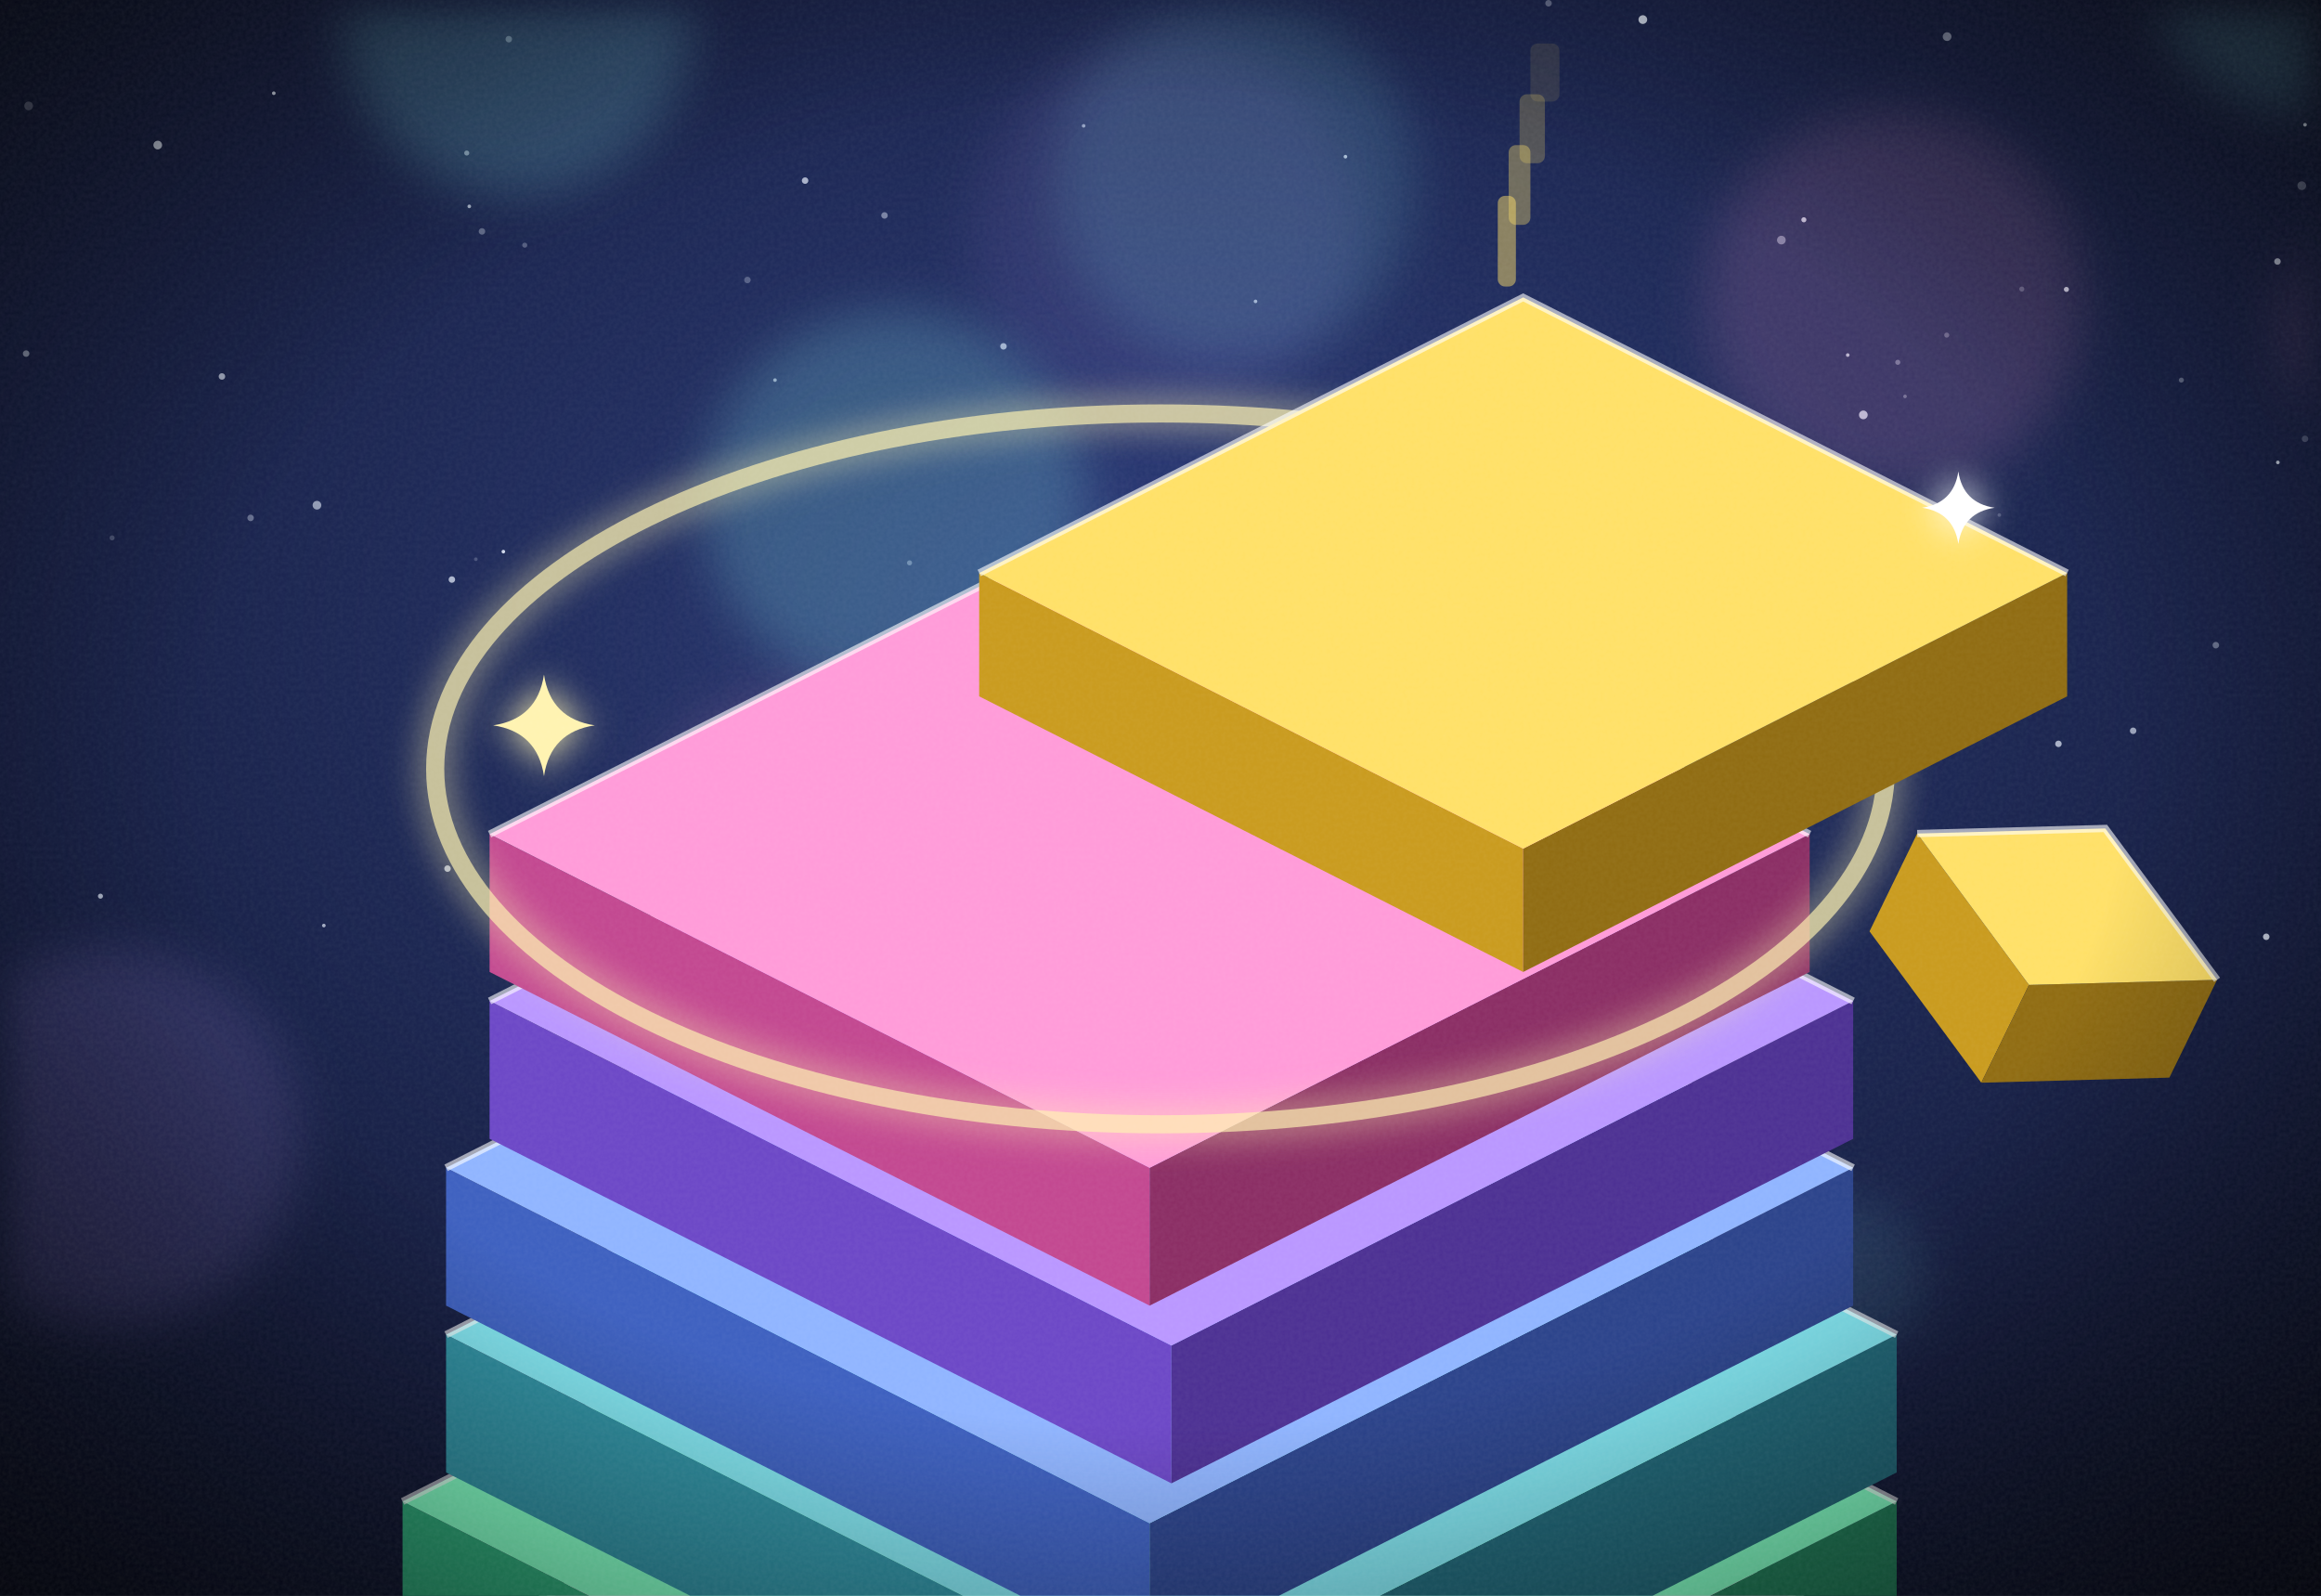
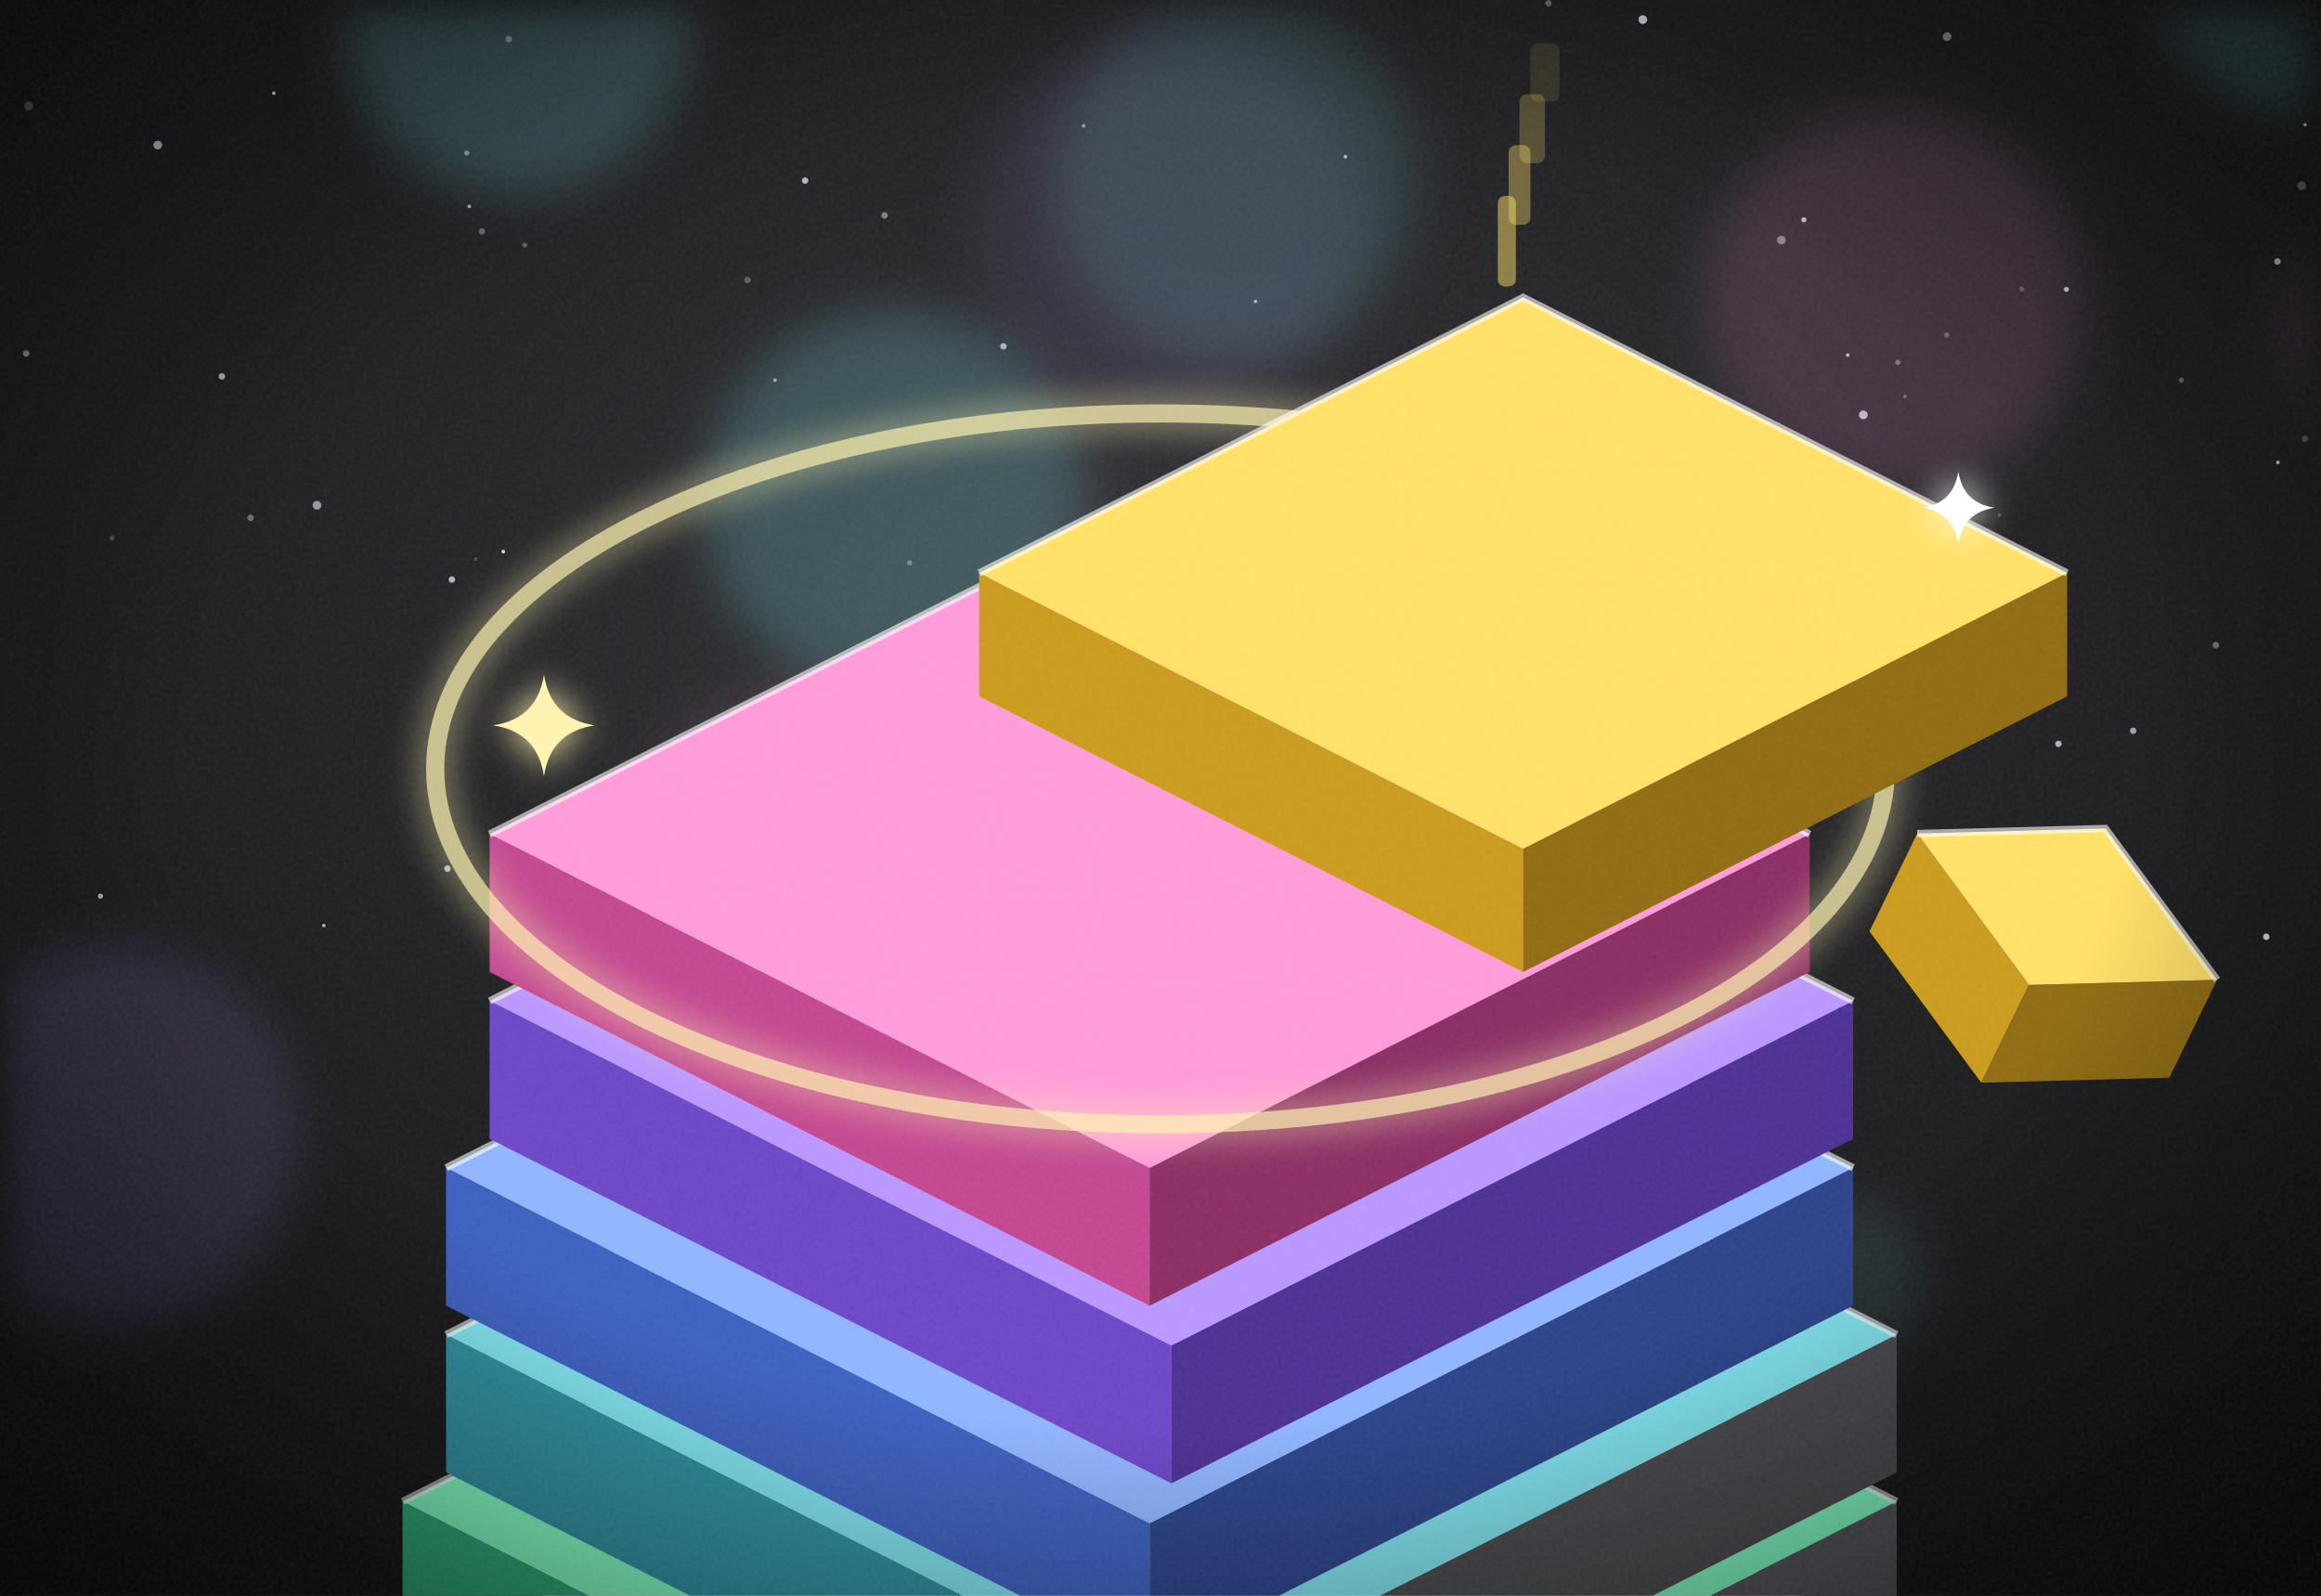
<svg xmlns="http://www.w3.org/2000/svg" viewBox="0 0 640 440" preserveAspectRatio="xMidYMid slice">
  <defs>
    <filter id="glow" x="-50%" y="-50%" width="200%" height="200%">
      <feGaussianBlur stdDeviation="5" result="b" />
      <feMerge>
        <feMergeNode in="b" />
        <feMergeNode in="SourceGraphic" />
      </feMerge>
    </filter>
    <filter id="bigglow" x="-50%" y="-50%" width="200%" height="200%">
      <feGaussianBlur stdDeviation="14" result="b" />
      <feMerge>
        <feMergeNode in="b" />
        <feMergeNode in="SourceGraphic" />
      </feMerge>
    </filter>
    <filter id="soft" x="-50%" y="-50%" width="200%" height="200%">
      <feGaussianBlur stdDeviation="10" />
    </filter>
    <filter id="dof" x="-20%" y="-20%" width="140%" height="140%">
      <feGaussianBlur stdDeviation="4" />
    </filter>
    <filter id="dof2" x="-20%" y="-20%" width="140%" height="140%">
      <feGaussianBlur stdDeviation="9" />
    </filter>
    <filter id="bokeh" x="-50%" y="-50%" width="200%" height="200%">
      <feGaussianBlur stdDeviation="7" />
    </filter>
    <filter id="shadow" x="-30%" y="-30%" width="160%" height="160%">
      <feDropShadow dx="0" dy="10" stdDeviation="10" flood-color="#000" flood-opacity=".6" />
    </filter>
    <filter id="grain" x="0" y="0" width="100%" height="100%">
      <feTurbulence type="fractalNoise" baseFrequency=".9" numOctaves="2" seed="7" />
      <feColorMatrix values="0 0 0 0 1  0 0 0 0 1  0 0 0 0 1  0 0 0 .055 0" />
    </filter>
    <linearGradient id="chrome" x1="0" y1="0" x2="0" y2="1">
      <stop offset="0" stop-color="#f6fbff" />
      <stop offset=".45" stop-color="#9fb0c4" />
-       <stop offset=".55" stop-color="#5d6c80" />
+       <stop offset=".55" stop-color="#58585e" />
      <stop offset="1" stop-color="#cfdbe8" />
    </linearGradient>
    <linearGradient id="gold" x1="0" y1="0" x2="0" y2="1">
      <stop offset="0" stop-color="#fff3b0" />
      <stop offset=".5" stop-color="#ffb81f" />
      <stop offset="1" stop-color="#b86a00" />
    </linearGradient>
    <radialGradient id="vig" cx="50%" cy="48%" r="75%">
      <stop offset=".55" stop-color="#000" stop-opacity="0" />
      <stop offset="1" stop-color="#000" stop-opacity=".72" />
    </radialGradient>
    <radialGradient id="sbg" cx="50%" cy="40%" r="80%">
-       <stop offset="0" stop-color="#2a3a7a" />
-       <stop offset="1" stop-color="#060a1e" />
+       <stop offset="0" stop-color="#323236" />
+       <stop offset="1" stop-color="#0a0a0c" />
    </radialGradient>
  </defs>
-   <rect width="640" height="440" fill="#05070f" />
+   <rect width="640" height="440" fill="#070708" />
  <rect width="640" height="440" fill="url(#sbg)" />
  <circle cx="7.9" cy="29.2" r="1.2" fill="#eaf2ff" opacity="0.30" />
  <circle cx="27.7" cy="247.1" r="0.7" fill="#eaf2ff" opacity="0.70" />
  <circle cx="89.3" cy="255.2" r="0.5" fill="#eaf2ff" opacity="0.66" />
  <circle cx="87.4" cy="139.3" r="1.2" fill="#eaf2ff" opacity="0.57" />
  <circle cx="131.2" cy="154.2" r="0.5" fill="#eaf2ff" opacity="0.21" />
  <circle cx="601.5" cy="104.8" r="0.7" fill="#eaf2ff" opacity="0.34" />
  <circle cx="250.8" cy="155.2" r="0.7" fill="#eaf2ff" opacity="0.35" />
  <circle cx="138.8" cy="152.1" r="0.5" fill="#eaf2ff" opacity="0.87" />
  <circle cx="536.8" cy="92.4" r="0.7" fill="#eaf2ff" opacity="0.30" />
  <circle cx="509.5" cy="97.9" r="0.5" fill="#eaf2ff" opacity="0.71" />
  <circle cx="555.7" cy="169.3" r="0.7" fill="#eaf2ff" opacity="0.35" />
  <circle cx="276.7" cy="95.5" r="0.9" fill="#eaf2ff" opacity="0.65" />
  <circle cx="140.3" cy="10.8" r="0.9" fill="#eaf2ff" opacity="0.41" />
  <circle cx="366.0" cy="125.3" r="0.9" fill="#eaf2ff" opacity="0.87" />
  <circle cx="624.9" cy="258.3" r="0.9" fill="#eaf2ff" opacity="0.83" />
  <circle cx="358.3" cy="243.4" r="0.9" fill="#eaf2ff" opacity="0.27" />
  <circle cx="123.4" cy="239.5" r="0.9" fill="#eaf2ff" opacity="0.69" />
  <circle cx="61.2" cy="103.8" r="0.9" fill="#eaf2ff" opacity="0.65" />
  <circle cx="634.7" cy="51.2" r="1.2" fill="#eaf2ff" opacity="0.34" />
  <circle cx="213.7" cy="104.8" r="0.5" fill="#eaf2ff" opacity="0.59" />
  <circle cx="75.5" cy="25.7" r="0.5" fill="#eaf2ff" opacity="0.87" />
  <circle cx="128.7" cy="42.2" r="0.7" fill="#eaf2ff" opacity="0.53" />
  <circle cx="318.8" cy="205.0" r="0.9" fill="#eaf2ff" opacity="0.80" />
  <circle cx="628.1" cy="127.5" r="0.5" fill="#eaf2ff" opacity="0.80" />
  <circle cx="310.7" cy="207.3" r="1.2" fill="#eaf2ff" opacity="0.88" />
  <circle cx="491.2" cy="66.2" r="1.2" fill="#eaf2ff" opacity="0.44" />
  <circle cx="7.2" cy="97.5" r="0.9" fill="#eaf2ff" opacity="0.51" />
  <circle cx="635.6" cy="34.4" r="0.5" fill="#eaf2ff" opacity="0.85" />
  <circle cx="567.6" cy="205.1" r="0.9" fill="#eaf2ff" opacity="0.68" />
  <circle cx="354.9" cy="145.2" r="1.2" fill="#eaf2ff" opacity="0.36" />
  <circle cx="124.6" cy="159.8" r="0.9" fill="#eaf2ff" opacity="0.70" />
  <circle cx="298.8" cy="34.7" r="0.5" fill="#eaf2ff" opacity="0.57" />
  <circle cx="222.0" cy="49.8" r="0.9" fill="#eaf2ff" opacity="0.68" />
  <circle cx="371.0" cy="43.2" r="0.5" fill="#eaf2ff" opacity="0.71" />
  <circle cx="132.9" cy="63.8" r="0.9" fill="#eaf2ff" opacity="0.34" />
  <circle cx="569.8" cy="79.8" r="0.7" fill="#eaf2ff" opacity="0.84" />
  <circle cx="172.4" cy="244.2" r="0.5" fill="#eaf2ff" opacity="0.22" />
  <circle cx="393.4" cy="232.8" r="0.9" fill="#eaf2ff" opacity="0.58" />
  <circle cx="278.3" cy="182.5" r="0.7" fill="#eaf2ff" opacity="0.48" />
  <circle cx="523.3" cy="99.9" r="0.7" fill="#eaf2ff" opacity="0.37" />
  <circle cx="206.1" cy="77.2" r="0.9" fill="#eaf2ff" opacity="0.28" />
  <circle cx="138.2" cy="252.0" r="1.2" fill="#eaf2ff" opacity="0.82" />
  <circle cx="289.2" cy="169.5" r="0.7" fill="#eaf2ff" opacity="0.49" />
  <circle cx="43.5" cy="40.0" r="1.2" fill="#eaf2ff" opacity="0.78" />
  <circle cx="628.0" cy="72.1" r="0.9" fill="#eaf2ff" opacity="0.73" />
  <circle cx="192.3" cy="237.3" r="0.9" fill="#eaf2ff" opacity="0.48" />
  <circle cx="497.4" cy="60.6" r="0.7" fill="#eaf2ff" opacity="0.79" />
  <circle cx="346.2" cy="83.1" r="0.5" fill="#eaf2ff" opacity="0.67" />
  <circle cx="453.0" cy="5.4" r="1.2" fill="#eaf2ff" opacity="0.86" />
  <circle cx="431.0" cy="135.0" r="0.9" fill="#eaf2ff" opacity="0.42" />
  <circle cx="248.1" cy="176.1" r="0.7" fill="#eaf2ff" opacity="0.74" />
  <circle cx="30.9" cy="148.3" r="0.7" fill="#eaf2ff" opacity="0.23" />
  <circle cx="611.0" cy="177.9" r="0.9" fill="#eaf2ff" opacity="0.39" />
  <circle cx="69.1" cy="142.8" r="0.9" fill="#eaf2ff" opacity="0.37" />
  <circle cx="314.7" cy="259.5" r="0.7" fill="#eaf2ff" opacity="0.74" />
  <circle cx="197.8" cy="207.7" r="1.2" fill="#eaf2ff" opacity="0.36" />
  <circle cx="551.3" cy="142.0" r="0.5" fill="#eaf2ff" opacity="0.22" />
  <circle cx="513.8" cy="114.4" r="1.2" fill="#eaf2ff" opacity="0.73" />
  <circle cx="427.0" cy="0.9" r="0.9" fill="#eaf2ff" opacity="0.36" />
  <circle cx="635.6" cy="121.0" r="0.9" fill="#eaf2ff" opacity="0.24" />
  <circle cx="364.3" cy="236.5" r="0.9" fill="#eaf2ff" opacity="0.63" />
  <circle cx="129.4" cy="56.9" r="0.5" fill="#eaf2ff" opacity="0.68" />
  <circle cx="536.9" cy="10.1" r="1.2" fill="#eaf2ff" opacity="0.52" />
  <circle cx="256.9" cy="212.3" r="0.9" fill="#eaf2ff" opacity="0.50" />
  <circle cx="355.9" cy="204.0" r="1.2" fill="#eaf2ff" opacity="0.24" />
  <circle cx="557.5" cy="79.7" r="0.7" fill="#eaf2ff" opacity="0.29" />
  <circle cx="243.9" cy="59.4" r="0.9" fill="#eaf2ff" opacity="0.44" />
  <circle cx="588.2" cy="201.5" r="0.9" fill="#eaf2ff" opacity="0.62" />
  <circle cx="525.3" cy="109.3" r="0.5" fill="#eaf2ff" opacity="0.33" />
  <circle cx="144.7" cy="67.6" r="0.7" fill="#eaf2ff" opacity="0.28" />
  <circle cx="636.4" cy="-14.6" r="45.8" fill="#7fe3ee" opacity="0.24" filter="url(#bokeh)" />
  <circle cx="142.5" cy="5.3" r="48.2" fill="#7fe3ee" opacity="0.23" filter="url(#bokeh)" />
  <circle cx="659.9" cy="90.3" r="31.8" fill="#ff9ad8" opacity="0.14" filter="url(#bokeh)" />
  <circle cx="246.7" cy="138.4" r="52.7" fill="#7fe3ee" opacity="0.23" filter="url(#bokeh)" />
  <circle cx="522.4" cy="82.8" r="52.4" fill="#ff9ad8" opacity="0.15" filter="url(#bokeh)" />
  <circle cx="372.5" cy="366.7" r="37.1" fill="#b996ff" opacity="0.18" filter="url(#bokeh)" />
  <circle cx="224.8" cy="242.0" r="52.6" fill="#ff9ad8" opacity="0.16" filter="url(#bokeh)" />
  <circle cx="508.3" cy="352.4" r="22.3" fill="#7fe3ee" opacity="0.11" filter="url(#bokeh)" />
  <circle cx="343.1" cy="262.5" r="47.5" fill="#ff9ad8" opacity="0.08" filter="url(#bokeh)" />
  <circle cx="340.4" cy="49.8" r="49.9" fill="#7fe3ee" opacity="0.15" filter="url(#bokeh)" />
  <circle cx="30.0" cy="313.8" r="52.3" fill="#b996ff" opacity="0.15" filter="url(#bokeh)" />
  <circle cx="321.4" cy="62.4" r="53.2" fill="#b996ff" opacity="0.09" filter="url(#bokeh)" />
  <g transform="translate(0 128)">
    <polygon points="87.0,470.0 317.0,586.0 317.0,624.0 87.0,508.0" fill="#2d8ea0" />
-     <polygon points="317.0,586.0 547.0,470.0 547.0,508.0 317.0,624.0" fill="#1d6475" />
+     <polygon points="317.0,586.0 547.0,470.0 547.0,508.0 317.0,624.0" fill="#48484d" />
    <polygon points="317.0,354.0 547.0,470.0 317.0,586.0 87.0,470.0" fill="#7fe3ee" />
    <polyline points="87.0,470.0 317.0,354.0 547.0,470.0" fill="none" stroke="#fff" stroke-opacity=".6" stroke-width="2" />
    <polygon points="99.0,424.0 323.0,537.0 323.0,575.0 99.0,462.0" fill="#3c5fbf" />
    <polygon points="323.0,537.0 547.0,424.0 547.0,462.0 323.0,575.0" fill="#2a428a" />
    <polygon points="323.0,311.0 547.0,424.0 323.0,537.0 99.0,424.0" fill="#8fb4ff" />
    <polyline points="99.0,424.0 323.0,311.0 547.0,424.0" fill="none" stroke="#fff" stroke-opacity=".6" stroke-width="2" />
    <polygon points="99.0,378.0 317.0,488.0 317.0,526.0 99.0,416.0" fill="#6b46c6" />
    <polygon points="317.0,488.0 535.0,378.0 535.0,416.0 317.0,526.0" fill="#4b2f92" />
    <polygon points="317.0,268.0 535.0,378.0 317.0,488.0 99.0,378.0" fill="#b996ff" />
    <polyline points="99.0,378.0 317.0,268.0 535.0,378.0" fill="none" stroke="#fff" stroke-opacity=".6" stroke-width="2" />
    <polygon points="111.0,332.0 323.0,439.0 323.0,477.0 111.0,370.0" fill="#c2468f" />
    <polygon points="323.0,439.0 535.0,332.0 535.0,370.0 323.0,477.0" fill="#8a2c63" />
    <polygon points="323.0,225.0 535.0,332.0 323.0,439.0 111.0,332.0" fill="#ff9ad8" />
    <polyline points="111.0,332.0 323.0,225.0 535.0,332.0" fill="none" stroke="#fff" stroke-opacity=".6" stroke-width="2" />
    <polygon points="111.0,286.0 317.0,390.0 317.0,428.0 111.0,324.0" fill="#2aa877" />
-     <polygon points="317.0,390.0 523.0,286.0 523.0,324.0 317.0,428.0" fill="#1c7a55" />
+     <polygon points="317.0,390.0 523.0,286.0 523.0,324.0 317.0,428.0" fill="#525258" />
    <polygon points="317.0,182.0 523.0,286.0 317.0,390.0 111.0,286.0" fill="#7fffc4" />
    <polyline points="111.0,286.0 317.0,182.0 523.0,286.0" fill="none" stroke="#fff" stroke-opacity=".6" stroke-width="2" />
    <polygon points="123.0,240.0 323.0,341.0 323.0,379.0 123.0,278.0" fill="#2d8ea0" />
-     <polygon points="323.0,341.0 523.0,240.0 523.0,278.0 323.0,379.0" fill="#1d6475" />
+     <polygon points="323.0,341.0 523.0,240.0 523.0,278.0 323.0,379.0" fill="#48484d" />
    <polygon points="323.0,139.0 523.0,240.0 323.0,341.0 123.0,240.0" fill="#7fe3ee" />
    <polyline points="123.0,240.0 323.0,139.0 523.0,240.0" fill="none" stroke="#fff" stroke-opacity=".6" stroke-width="2" />
    <polygon points="123.0,194.0 317.0,292.0 317.0,330.0 123.0,232.0" fill="#3c5fbf" />
    <polygon points="317.0,292.0 511.0,194.0 511.0,232.0 317.0,330.0" fill="#2a428a" />
    <polygon points="317.0,96.0 511.0,194.0 317.0,292.0 123.0,194.0" fill="#8fb4ff" />
    <polyline points="123.0,194.0 317.0,96.0 511.0,194.0" fill="none" stroke="#fff" stroke-opacity=".6" stroke-width="2" />
    <polygon points="135.0,148.0 323.0,243.0 323.0,281.0 135.0,186.0" fill="#6b46c6" />
    <polygon points="323.0,243.0 511.0,148.0 511.0,186.0 323.0,281.0" fill="#4b2f92" />
    <polygon points="323.0,53.0 511.0,148.0 323.0,243.0 135.0,148.0" fill="#b996ff" />
    <polyline points="135.0,148.0 323.0,53.0 511.0,148.0" fill="none" stroke="#fff" stroke-opacity=".6" stroke-width="2" />
    <polygon points="135.0,102.0 317.0,194.0 317.0,232.0 135.0,140.0" fill="#c2468f" />
    <polygon points="317.0,194.0 499.0,102.0 499.0,140.0 317.0,232.0" fill="#8a2c63" />
    <polygon points="317.0,10.0 499.0,102.0 317.0,194.0 135.0,102.0" fill="#ff9ad8" />
    <polyline points="135.0,102.0 317.0,10.0 499.0,102.0" fill="none" stroke="#fff" stroke-opacity=".6" stroke-width="2" />
    <ellipse cx="320" cy="84" rx="200" ry="98" fill="none" stroke="#fff3b0" stroke-width="5" opacity=".75" filter="url(#glow)" />
    <polygon points="270.0,30.0 420.0,106.0 420.0,140.0 270.0,64.0" fill="#c99a1c" />
    <polygon points="420.0,106.0 570.0,30.0 570.0,64.0 420.0,140.0" fill="#8f6b10" />
    <polygon points="420.0,-46.0 570.0,30.0 420.0,106.0 270.0,30.0" fill="#ffe066" />
    <polyline points="270.0,30.0 420.0,-46.0 570.0,30.0" fill="none" stroke="#fff" stroke-opacity=".6" stroke-width="2" />
    <rect x="413" y="-74" width="5" height="25" rx="2" fill="#ffe066" opacity="0.48" />
    <rect x="416" y="-88" width="6" height="22" rx="2" fill="#ffe066" opacity="0.36" />
    <rect x="419" y="-102" width="7" height="19" rx="2" fill="#ffe066" opacity="0.24" />
    <rect x="422" y="-116" width="8" height="16" rx="2" fill="#ffe066" opacity="0.12" />
  </g>
  <g transform="rotate(26 570 250)">
    <polygon points="524.0,250.0 570.0,274.0 570.0,304.0 524.0,280.0" fill="#c99a1c" />
    <polygon points="570.0,274.0 616.0,250.0 616.0,280.0 570.0,304.0" fill="#8f6b10" />
    <polygon points="570.0,226.0 616.0,250.0 570.0,274.0 524.0,250.0" fill="#ffe066" />
    <polyline points="524.0,250.0 570.0,226.0 616.0,250.0" fill="none" stroke="#fff" stroke-opacity=".6" stroke-width="2" />
  </g>
  <g opacity="1" filter="url(#glow)">
    <path d="M150,186 Q151.82,198.18 164,200 Q151.82,201.82 150,214 Q148.18,201.82 136,200 Q148.18,198.18 150,186Z" fill="#fff3b0" />
  </g>
  <g opacity="1" filter="url(#glow)">
    <path d="M540,130 Q541.3,138.7 550,140 Q541.3,141.3 540,150 Q538.7,141.3 530,140 Q538.7,138.7 540,130Z" fill="#ffffff" />
  </g>
  <rect width="640" height="440" fill="url(#vig)" />
  <rect width="640" height="440" filter="url(#grain)" opacity="1" />
</svg>
